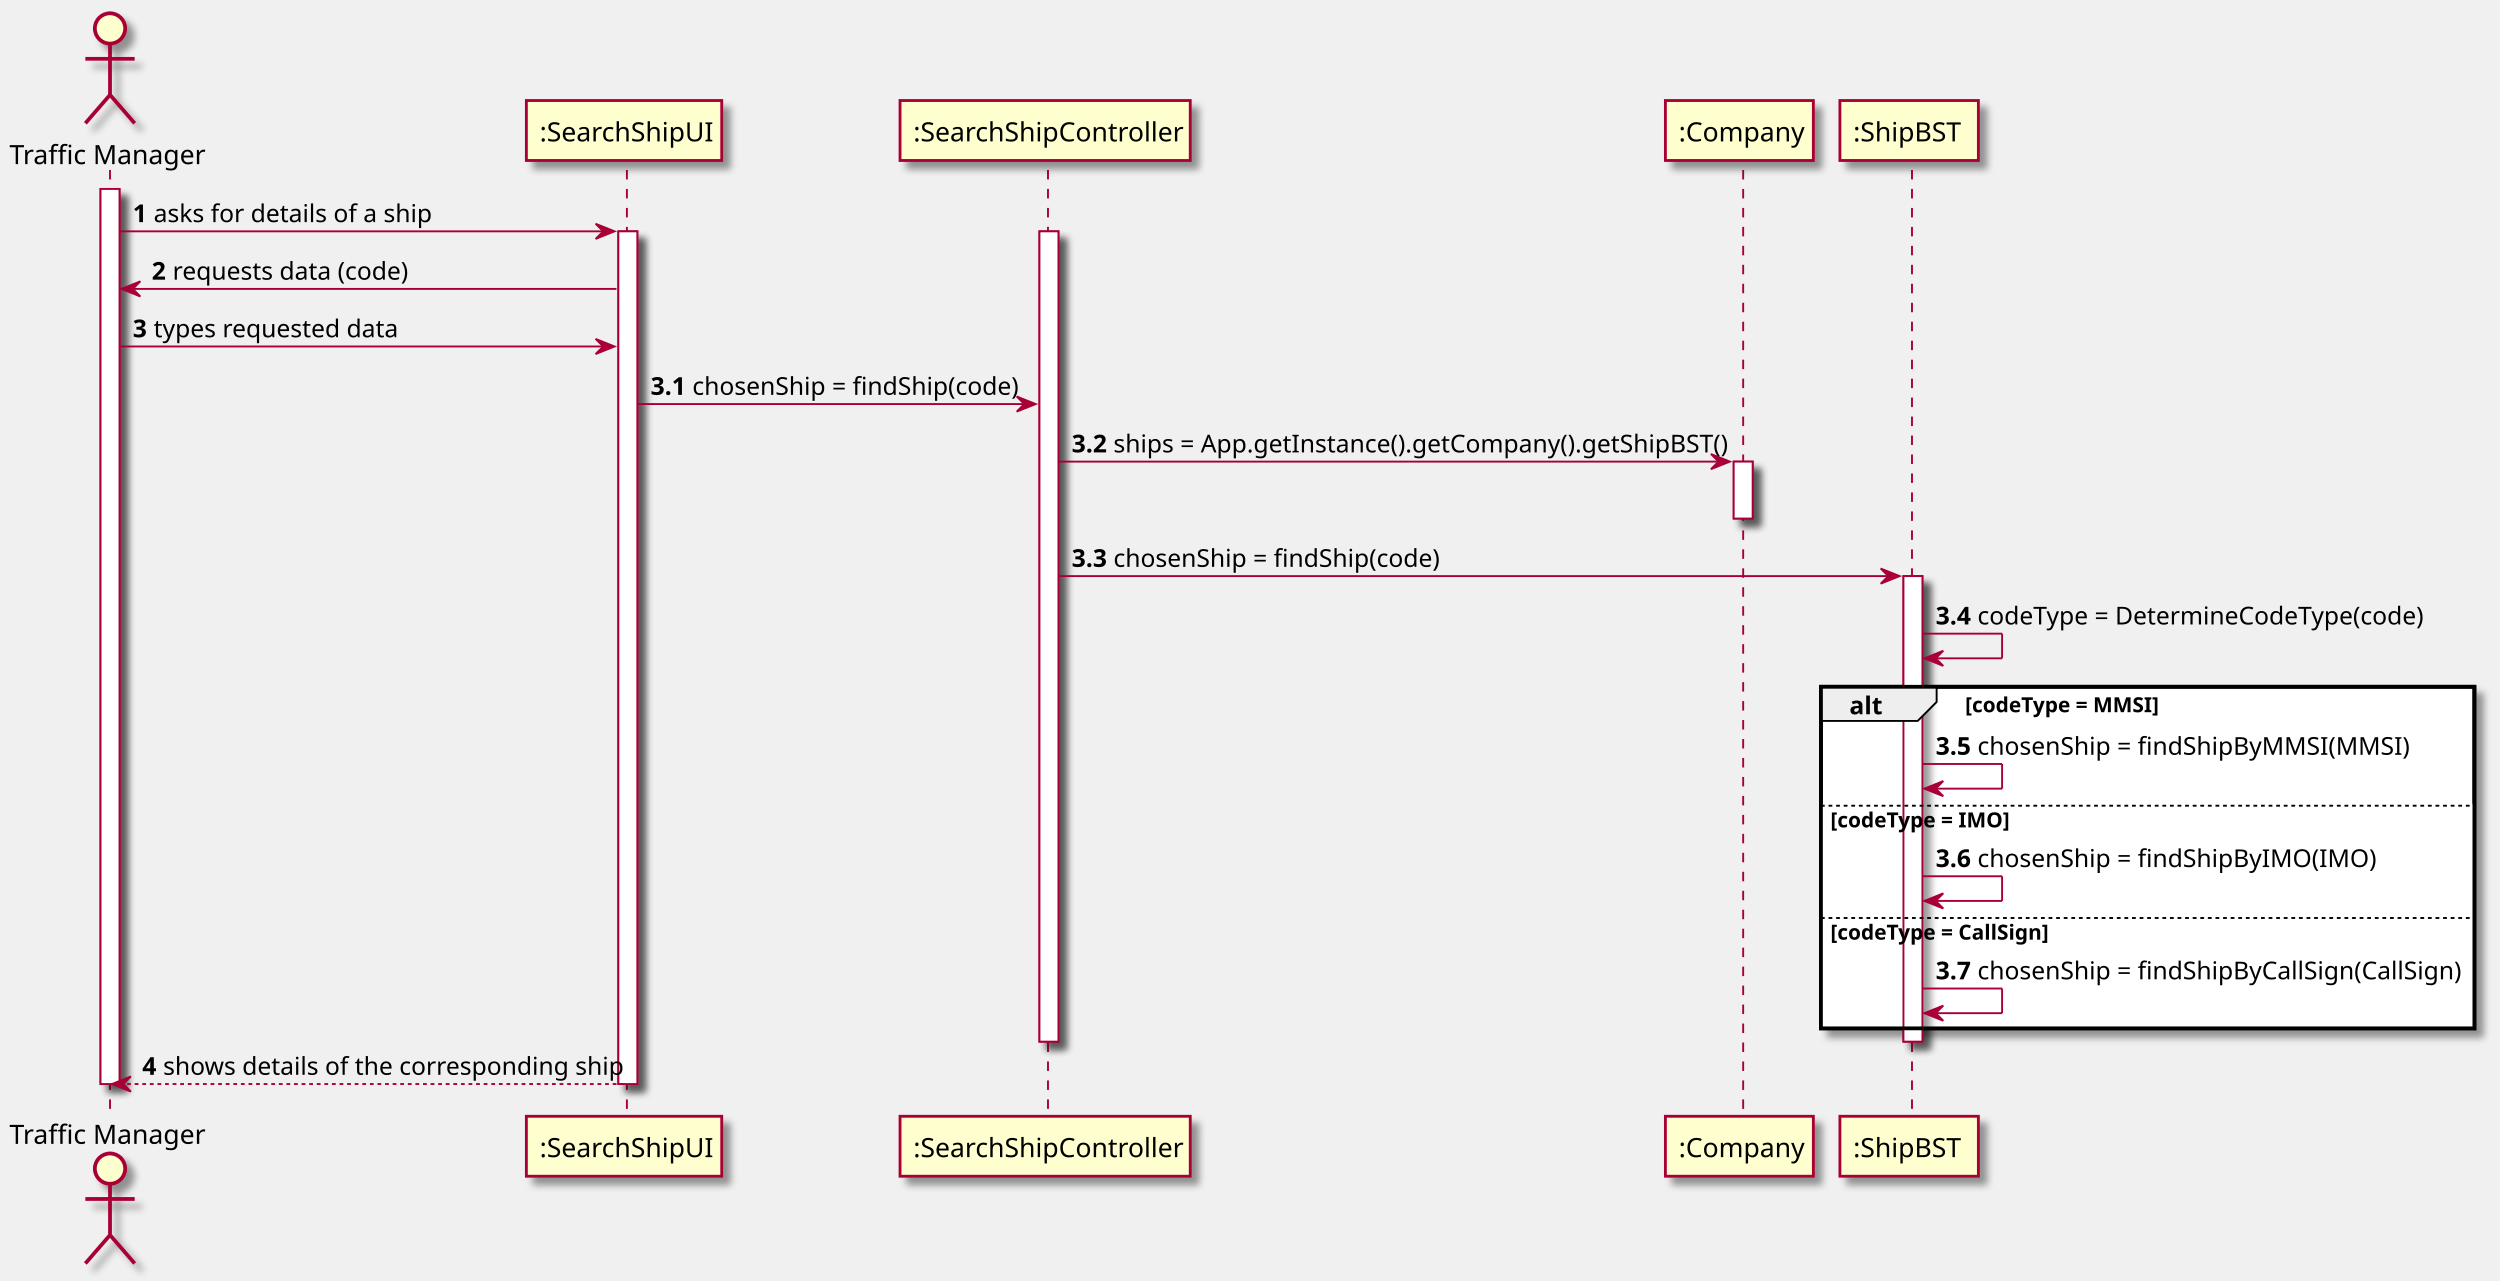
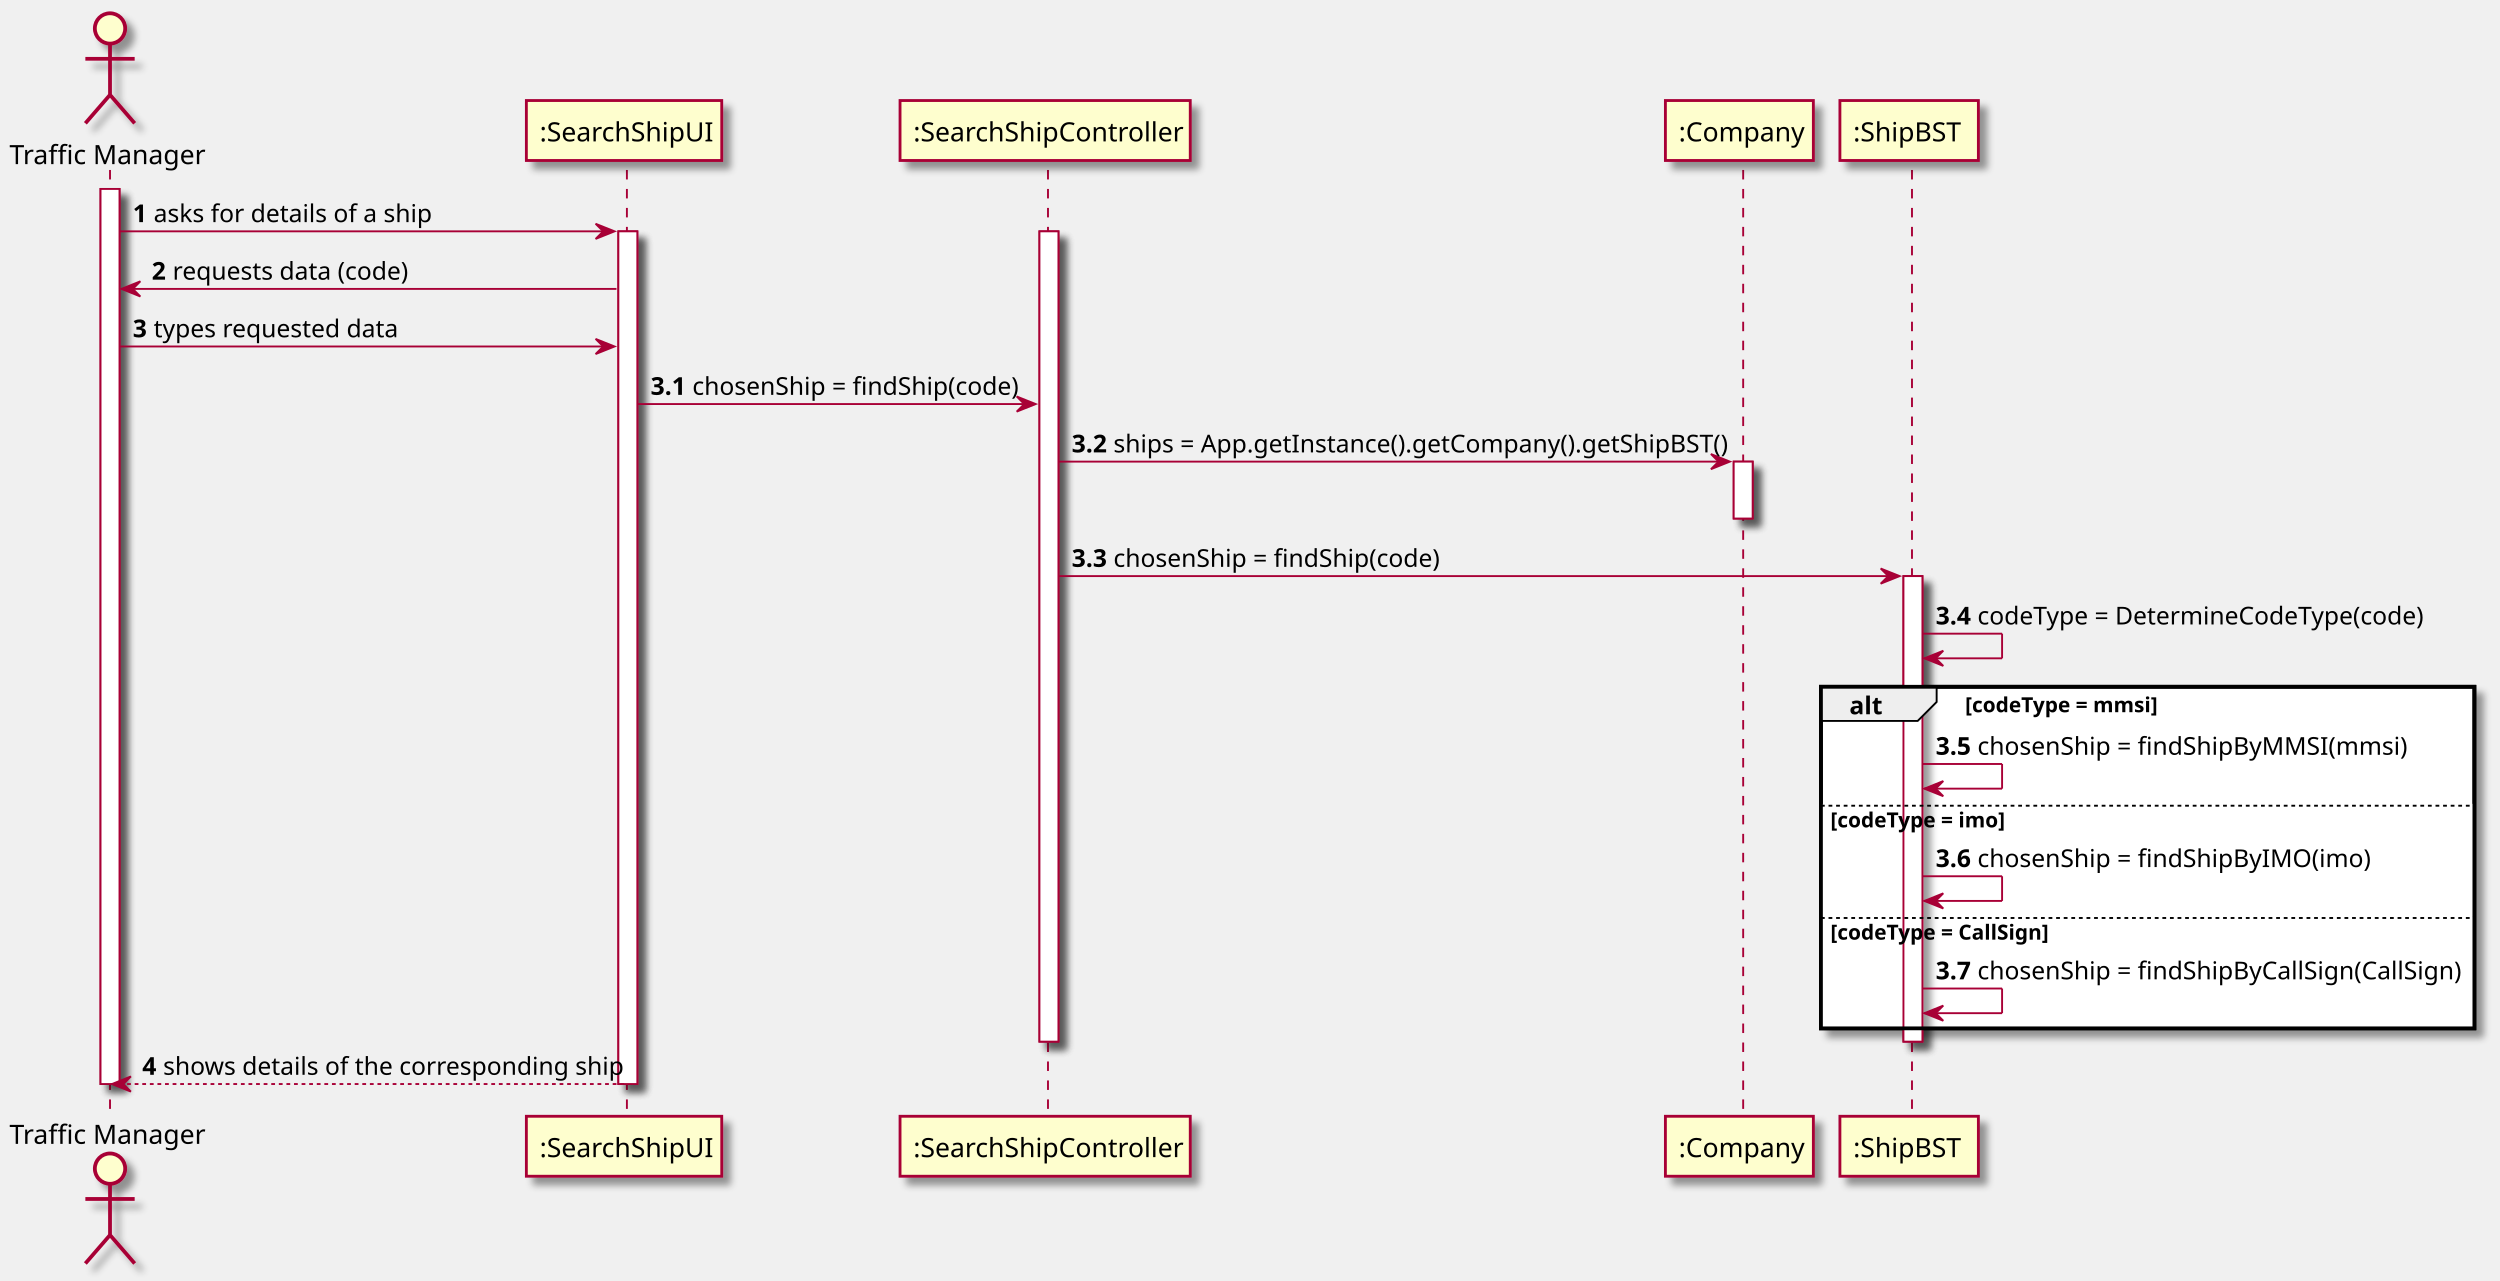
<svg xmlns="http://www.w3.org/2000/svg" contentScriptType="application/ecmascript" contentStyleType="text/css" height="675px" preserveAspectRatio="none" style="width:1318px;height:675px;" version="1.1" viewBox="0 0 1318 675" width="1318px" zoomAndPan="magnify">
  <defs>
    <filter height="300%" id="f1pgmnc3ptfpis" width="300%" x="-1" y="-1">
      <feGaussianBlur result="blurOut" stdDeviation="2.0" />
      <feColorMatrix in="blurOut" result="blurOut2" type="matrix" values="0 0 0 0 0 0 0 0 0 0 0 0 0 0 0 0 0 0 .4 0" />
      <feOffset dx="4.0" dy="4.0" in="blurOut2" result="blurOut3" />
      <feBlend in="SourceGraphic" in2="blurOut3" mode="normal" />
    </filter>
  </defs>
  <g>
    <rect fill="#FFFFFF" filter="url(#f1pgmnc3ptfpis)" height="471.891" style="stroke:#A80036;stroke-width:1.0;" width="10" x="53" y="99.609" />
    <rect fill="#FFFFFF" filter="url(#f1pgmnc3ptfpis)" height="449.539" style="stroke:#A80036;stroke-width:1.0;" width="10" x="326" y="121.961" />
    <rect fill="#FFFFFF" filter="url(#f1pgmnc3ptfpis)" height="427.188" style="stroke:#A80036;stroke-width:1.0;" width="10" x="548" y="121.961" />
    <rect fill="#FFFFFF" filter="url(#f1pgmnc3ptfpis)" height="30" style="stroke:#A80036;stroke-width:1.0;" width="10" x="914" y="243.367" />
    <rect fill="#FFFFFF" filter="url(#f1pgmnc3ptfpis)" height="245.43" style="stroke:#A80036;stroke-width:1.0;" width="10" x="1003.5" y="303.719" />
    <rect fill="#FFFFFF" filter="url(#f1pgmnc3ptfpis)" height="180.078" style="stroke:#000000;stroke-width:2.0;" width="344.5" x="960" y="362.07" />
    <rect fill="#FFFFFF" height="59.188" style="stroke:none;stroke-width:1.0;" width="344.5" x="960" y="423.773" />
    <rect fill="#FFFFFF" height="59.188" style="stroke:none;stroke-width:1.0;" width="344.5" x="960" y="482.961" />
    <line style="stroke:#A80036;stroke-width:1.0;stroke-dasharray:5.0,5.0;" x1="58" x2="58" y1="89.609" y2="589.5" />
    <line style="stroke:#A80036;stroke-width:1.0;stroke-dasharray:5.0,5.0;" x1="330.5" x2="330.5" y1="89.609" y2="589.5" />
    <line style="stroke:#A80036;stroke-width:1.0;stroke-dasharray:5.0,5.0;" x1="552.5" x2="552.5" y1="89.609" y2="589.5" />
    <line style="stroke:#A80036;stroke-width:1.0;stroke-dasharray:5.0,5.0;" x1="919" x2="919" y1="89.609" y2="589.5" />
    <line style="stroke:#A80036;stroke-width:1.0;stroke-dasharray:5.0,5.0;" x1="1008" x2="1008" y1="89.609" y2="589.5" />
    <text fill="#000000" font-family="sans-serif" font-size="14" lengthAdjust="spacing" textLength="100" x="5" y="86.533">Traffic Manager</text>
    <ellipse cx="58" cy="15" fill="#FEFECE" filter="url(#f1pgmnc3ptfpis)" rx="8" ry="8" style="stroke:#A80036;stroke-width:2.0;" />
    <path d="M58,23 L58,50 M45,31 L71,31 M58,50 L45,65 M58,50 L71,65 " fill="none" filter="url(#f1pgmnc3ptfpis)" style="stroke:#A80036;stroke-width:2.0;" />
    <text fill="#000000" font-family="sans-serif" font-size="14" lengthAdjust="spacing" textLength="100" x="5" y="603.033">Traffic Manager</text>
    <ellipse cx="58" cy="616.109" fill="#FEFECE" filter="url(#f1pgmnc3ptfpis)" rx="8" ry="8" style="stroke:#A80036;stroke-width:2.0;" />
    <path d="M58,624.109 L58,651.109 M45,632.109 L71,632.109 M58,651.109 L45,666.109 M58,651.109 L71,666.109 " fill="none" filter="url(#f1pgmnc3ptfpis)" style="stroke:#A80036;stroke-width:2.0;" />
    <rect fill="#FEFECE" filter="url(#f1pgmnc3ptfpis)" height="31.609" style="stroke:#A80036;stroke-width:1.5;" width="103" x="277.5" y="53" />
    <text fill="#000000" font-family="sans-serif" font-size="14" lengthAdjust="spacing" textLength="89" x="284.5" y="74.533">:SearchShipUI</text>
    <rect fill="#FEFECE" filter="url(#f1pgmnc3ptfpis)" height="31.609" style="stroke:#A80036;stroke-width:1.5;" width="103" x="277.5" y="588.5" />
    <text fill="#000000" font-family="sans-serif" font-size="14" lengthAdjust="spacing" textLength="89" x="284.5" y="610.033">:SearchShipUI</text>
    <rect fill="#FEFECE" filter="url(#f1pgmnc3ptfpis)" height="31.609" style="stroke:#A80036;stroke-width:1.5;" width="153" x="474.5" y="53" />
    <text fill="#000000" font-family="sans-serif" font-size="14" lengthAdjust="spacing" textLength="139" x="481.5" y="74.533">:SearchShipController</text>
    <rect fill="#FEFECE" filter="url(#f1pgmnc3ptfpis)" height="31.609" style="stroke:#A80036;stroke-width:1.5;" width="153" x="474.5" y="588.5" />
    <text fill="#000000" font-family="sans-serif" font-size="14" lengthAdjust="spacing" textLength="139" x="481.5" y="610.033">:SearchShipController</text>
    <rect fill="#FEFECE" filter="url(#f1pgmnc3ptfpis)" height="31.609" style="stroke:#A80036;stroke-width:1.5;" width="78" x="878" y="53" />
    <text fill="#000000" font-family="sans-serif" font-size="14" lengthAdjust="spacing" textLength="64" x="885" y="74.533">:Company</text>
    <rect fill="#FEFECE" filter="url(#f1pgmnc3ptfpis)" height="31.609" style="stroke:#A80036;stroke-width:1.5;" width="78" x="878" y="588.5" />
    <text fill="#000000" font-family="sans-serif" font-size="14" lengthAdjust="spacing" textLength="64" x="885" y="610.033">:Company</text>
    <rect fill="#FEFECE" filter="url(#f1pgmnc3ptfpis)" height="31.609" style="stroke:#A80036;stroke-width:1.5;" width="73" x="970" y="53" />
    <text fill="#000000" font-family="sans-serif" font-size="14" lengthAdjust="spacing" textLength="59" x="977" y="74.533">:ShipBST</text>
    <rect fill="#FEFECE" filter="url(#f1pgmnc3ptfpis)" height="31.609" style="stroke:#A80036;stroke-width:1.5;" width="73" x="970" y="588.5" />
    <text fill="#000000" font-family="sans-serif" font-size="14" lengthAdjust="spacing" textLength="59" x="977" y="610.033">:ShipBST</text>
    <rect fill="#FFFFFF" filter="url(#f1pgmnc3ptfpis)" height="471.891" style="stroke:#A80036;stroke-width:1.0;" width="10" x="53" y="99.609" />
    <rect fill="#FFFFFF" filter="url(#f1pgmnc3ptfpis)" height="449.539" style="stroke:#A80036;stroke-width:1.0;" width="10" x="326" y="121.961" />
    <rect fill="#FFFFFF" filter="url(#f1pgmnc3ptfpis)" height="427.188" style="stroke:#A80036;stroke-width:1.0;" width="10" x="548" y="121.961" />
    <rect fill="#FFFFFF" filter="url(#f1pgmnc3ptfpis)" height="30" style="stroke:#A80036;stroke-width:1.0;" width="10" x="914" y="243.367" />
    <rect fill="#FFFFFF" filter="url(#f1pgmnc3ptfpis)" height="245.43" style="stroke:#A80036;stroke-width:1.0;" width="10" x="1003.5" y="303.719" />
    <polygon fill="#A80036" points="314,117.961,324,121.961,314,125.961,318,121.961" style="stroke:#A80036;stroke-width:1.0;" />
    <line style="stroke:#A80036;stroke-width:1.0;" x1="63" x2="320" y1="121.961" y2="121.961" />
    <text fill="#000000" font-family="sans-serif" font-size="13" font-weight="bold" lengthAdjust="spacing" textLength="7" x="70" y="117.105">1</text>
    <text fill="#000000" font-family="sans-serif" font-size="13" lengthAdjust="spacing" textLength="141" x="81" y="117.105">asks for details of a ship</text>
    <polygon fill="#A80036" points="74,148.312,64,152.312,74,156.312,70,152.312" style="stroke:#A80036;stroke-width:1.0;" />
    <line style="stroke:#A80036;stroke-width:1.0;" x1="68" x2="325" y1="152.312" y2="152.312" />
    <text fill="#000000" font-family="sans-serif" font-size="13" font-weight="bold" lengthAdjust="spacing" textLength="7" x="80" y="147.456">2</text>
    <text fill="#000000" font-family="sans-serif" font-size="13" lengthAdjust="spacing" textLength="119" x="91" y="147.456">requests data (code)</text>
    <polygon fill="#A80036" points="314,178.664,324,182.664,314,186.664,318,182.664" style="stroke:#A80036;stroke-width:1.0;" />
    <line style="stroke:#A80036;stroke-width:1.0;" x1="63" x2="320" y1="182.664" y2="182.664" />
    <text fill="#000000" font-family="sans-serif" font-size="13" font-weight="bold" lengthAdjust="spacing" textLength="7" x="70" y="177.808">3</text>
    <text fill="#000000" font-family="sans-serif" font-size="13" lengthAdjust="spacing" textLength="122" x="81" y="177.808">types requested data</text>
    <polygon fill="#A80036" points="536,209.016,546,213.016,536,217.016,540,213.016" style="stroke:#A80036;stroke-width:1.0;" />
    <line style="stroke:#A80036;stroke-width:1.0;" x1="336" x2="542" y1="213.016" y2="213.016" />
    <text fill="#000000" font-family="sans-serif" font-size="13" font-weight="bold" lengthAdjust="spacing" textLength="18" x="343" y="208.159">3.1</text>
    <text fill="#000000" font-family="sans-serif" font-size="13" lengthAdjust="spacing" textLength="166" x="365" y="208.159">chosenShip = findShip(code)</text>
    <polygon fill="#A80036" points="902,239.367,912,243.367,902,247.367,906,243.367" style="stroke:#A80036;stroke-width:1.0;" />
    <line style="stroke:#A80036;stroke-width:1.0;" x1="558" x2="908" y1="243.367" y2="243.367" />
    <text fill="#000000" font-family="sans-serif" font-size="13" font-weight="bold" lengthAdjust="spacing" textLength="18" x="565" y="238.511">3.2</text>
    <text fill="#000000" font-family="sans-serif" font-size="13" lengthAdjust="spacing" textLength="315" x="587" y="238.511">ships = App.getInstance().getCompany().getShipBST()</text>
    <polygon fill="#A80036" points="991.5,299.719,1001.5,303.719,991.5,307.719,995.5,303.719" style="stroke:#A80036;stroke-width:1.0;" />
    <line style="stroke:#A80036;stroke-width:1.0;" x1="558" x2="997.5" y1="303.719" y2="303.719" />
    <text fill="#000000" font-family="sans-serif" font-size="13" font-weight="bold" lengthAdjust="spacing" textLength="18" x="565" y="298.862">3.3</text>
    <text fill="#000000" font-family="sans-serif" font-size="13" lengthAdjust="spacing" textLength="166" x="587" y="298.862">chosenShip = findShip(code)</text>
    <line style="stroke:#A80036;stroke-width:1.0;" x1="1013.5" x2="1055.5" y1="334.07" y2="334.07" />
    <line style="stroke:#A80036;stroke-width:1.0;" x1="1055.5" x2="1055.5" y1="334.07" y2="347.07" />
    <line style="stroke:#A80036;stroke-width:1.0;" x1="1014.5" x2="1055.5" y1="347.07" y2="347.07" />
    <polygon fill="#A80036" points="1024.5,343.07,1014.5,347.07,1024.5,351.07,1020.5,347.07" style="stroke:#A80036;stroke-width:1.0;" />
    <text fill="#000000" font-family="sans-serif" font-size="13" font-weight="bold" lengthAdjust="spacing" textLength="18" x="1020.5" y="329.214">3.4</text>
    <text fill="#000000" font-family="sans-serif" font-size="13" lengthAdjust="spacing" textLength="225" x="1042.5" y="329.214">codeType = DetermineCodeType(code)</text>
    <path d="M960,362.07 L1021,362.07 L1021,370.07 L1011,380.07 L960,380.07 L960,362.07 " fill="#EEEEEE" style="stroke:#000000;stroke-width:1.0;" />
    <rect fill="none" height="180.078" style="stroke:#000000;stroke-width:2.0;" width="344.5" x="960" y="362.07" />
    <text fill="#000000" font-family="sans-serif" font-size="13" font-weight="bold" lengthAdjust="spacing" textLength="16" x="975" y="376.565">alt</text>
-     <text fill="#000000" font-family="sans-serif" font-size="11" font-weight="bold" lengthAdjust="spacing" textLength="104" x="1036" y="375.489">[codeType = MMSI]</text>
+     <text fill="#000000" font-family="sans-serif" font-size="11" font-weight="bold" lengthAdjust="spacing" textLength="104" x="1036" y="375.489">[codeType = mmsi]</text>
    <line style="stroke:#A80036;stroke-width:1.0;" x1="1013.5" x2="1055.5" y1="402.773" y2="402.773" />
    <line style="stroke:#A80036;stroke-width:1.0;" x1="1055.5" x2="1055.5" y1="402.773" y2="415.773" />
    <line style="stroke:#A80036;stroke-width:1.0;" x1="1014.5" x2="1055.5" y1="415.773" y2="415.773" />
    <polygon fill="#A80036" points="1024.5,411.773,1014.5,415.773,1024.5,419.773,1020.5,415.773" style="stroke:#A80036;stroke-width:1.0;" />
    <text fill="#000000" font-family="sans-serif" font-size="13" font-weight="bold" lengthAdjust="spacing" textLength="18" x="1020.5" y="397.917">3.5</text>
-     <text fill="#000000" font-family="sans-serif" font-size="13" lengthAdjust="spacing" textLength="222" x="1042.5" y="397.917">chosenShip = findShipByMMSI(MMSI)</text>
+     <text fill="#000000" font-family="sans-serif" font-size="13" lengthAdjust="spacing" textLength="222" x="1042.5" y="397.917">chosenShip = findShipByMMSI(mmsi)</text>
    <line style="stroke:#000000;stroke-width:1.0;stroke-dasharray:2.0,2.0;" x1="960" x2="1304.5" y1="424.773" y2="424.773" />
-     <text fill="#000000" font-family="sans-serif" font-size="11" font-weight="bold" lengthAdjust="spacing" textLength="95" x="965" y="436.192">[codeType = IMO]</text>
+     <text fill="#000000" font-family="sans-serif" font-size="11" font-weight="bold" lengthAdjust="spacing" textLength="95" x="965" y="436.192">[codeType = imo]</text>
    <line style="stroke:#A80036;stroke-width:1.0;" x1="1013.5" x2="1055.5" y1="461.961" y2="461.961" />
    <line style="stroke:#A80036;stroke-width:1.0;" x1="1055.5" x2="1055.5" y1="461.961" y2="474.961" />
    <line style="stroke:#A80036;stroke-width:1.0;" x1="1014.5" x2="1055.5" y1="474.961" y2="474.961" />
    <polygon fill="#A80036" points="1024.5,470.961,1014.5,474.961,1024.5,478.961,1020.5,474.961" style="stroke:#A80036;stroke-width:1.0;" />
    <text fill="#000000" font-family="sans-serif" font-size="13" font-weight="bold" lengthAdjust="spacing" textLength="18" x="1020.5" y="457.104">3.6</text>
-     <text fill="#000000" font-family="sans-serif" font-size="13" lengthAdjust="spacing" textLength="202" x="1042.5" y="457.104">chosenShip = findShipByIMO(IMO)</text>
+     <text fill="#000000" font-family="sans-serif" font-size="13" lengthAdjust="spacing" textLength="202" x="1042.5" y="457.104">chosenShip = findShipByIMO(imo)</text>
    <line style="stroke:#000000;stroke-width:1.0;stroke-dasharray:2.0,2.0;" x1="960" x2="1304.5" y1="483.961" y2="483.961" />
    <text fill="#000000" font-family="sans-serif" font-size="11" font-weight="bold" lengthAdjust="spacing" textLength="118" x="965" y="495.38">[codeType = CallSign]</text>
    <line style="stroke:#A80036;stroke-width:1.0;" x1="1013.5" x2="1055.5" y1="521.148" y2="521.148" />
    <line style="stroke:#A80036;stroke-width:1.0;" x1="1055.5" x2="1055.5" y1="521.148" y2="534.148" />
    <line style="stroke:#A80036;stroke-width:1.0;" x1="1014.5" x2="1055.5" y1="534.148" y2="534.148" />
    <polygon fill="#A80036" points="1024.5,530.148,1014.5,534.148,1024.5,538.148,1020.5,534.148" style="stroke:#A80036;stroke-width:1.0;" />
    <text fill="#000000" font-family="sans-serif" font-size="13" font-weight="bold" lengthAdjust="spacing" textLength="18" x="1020.5" y="516.292">3.7</text>
    <text fill="#000000" font-family="sans-serif" font-size="13" lengthAdjust="spacing" textLength="250" x="1042.5" y="516.292">chosenShip = findShipByCallSign(CallSign)</text>
    <polygon fill="#A80036" points="69,567.5,59,571.5,69,575.5,65,571.5" style="stroke:#A80036;stroke-width:1.0;" />
    <line style="stroke:#A80036;stroke-width:1.0;stroke-dasharray:2.0,2.0;" x1="63" x2="330" y1="571.5" y2="571.5" />
    <text fill="#000000" font-family="sans-serif" font-size="13" font-weight="bold" lengthAdjust="spacing" textLength="7" x="75" y="566.644">4</text>
    <text fill="#000000" font-family="sans-serif" font-size="13" lengthAdjust="spacing" textLength="228" x="86" y="566.644">shows details of the corresponding ship</text>
  </g>
</svg>
